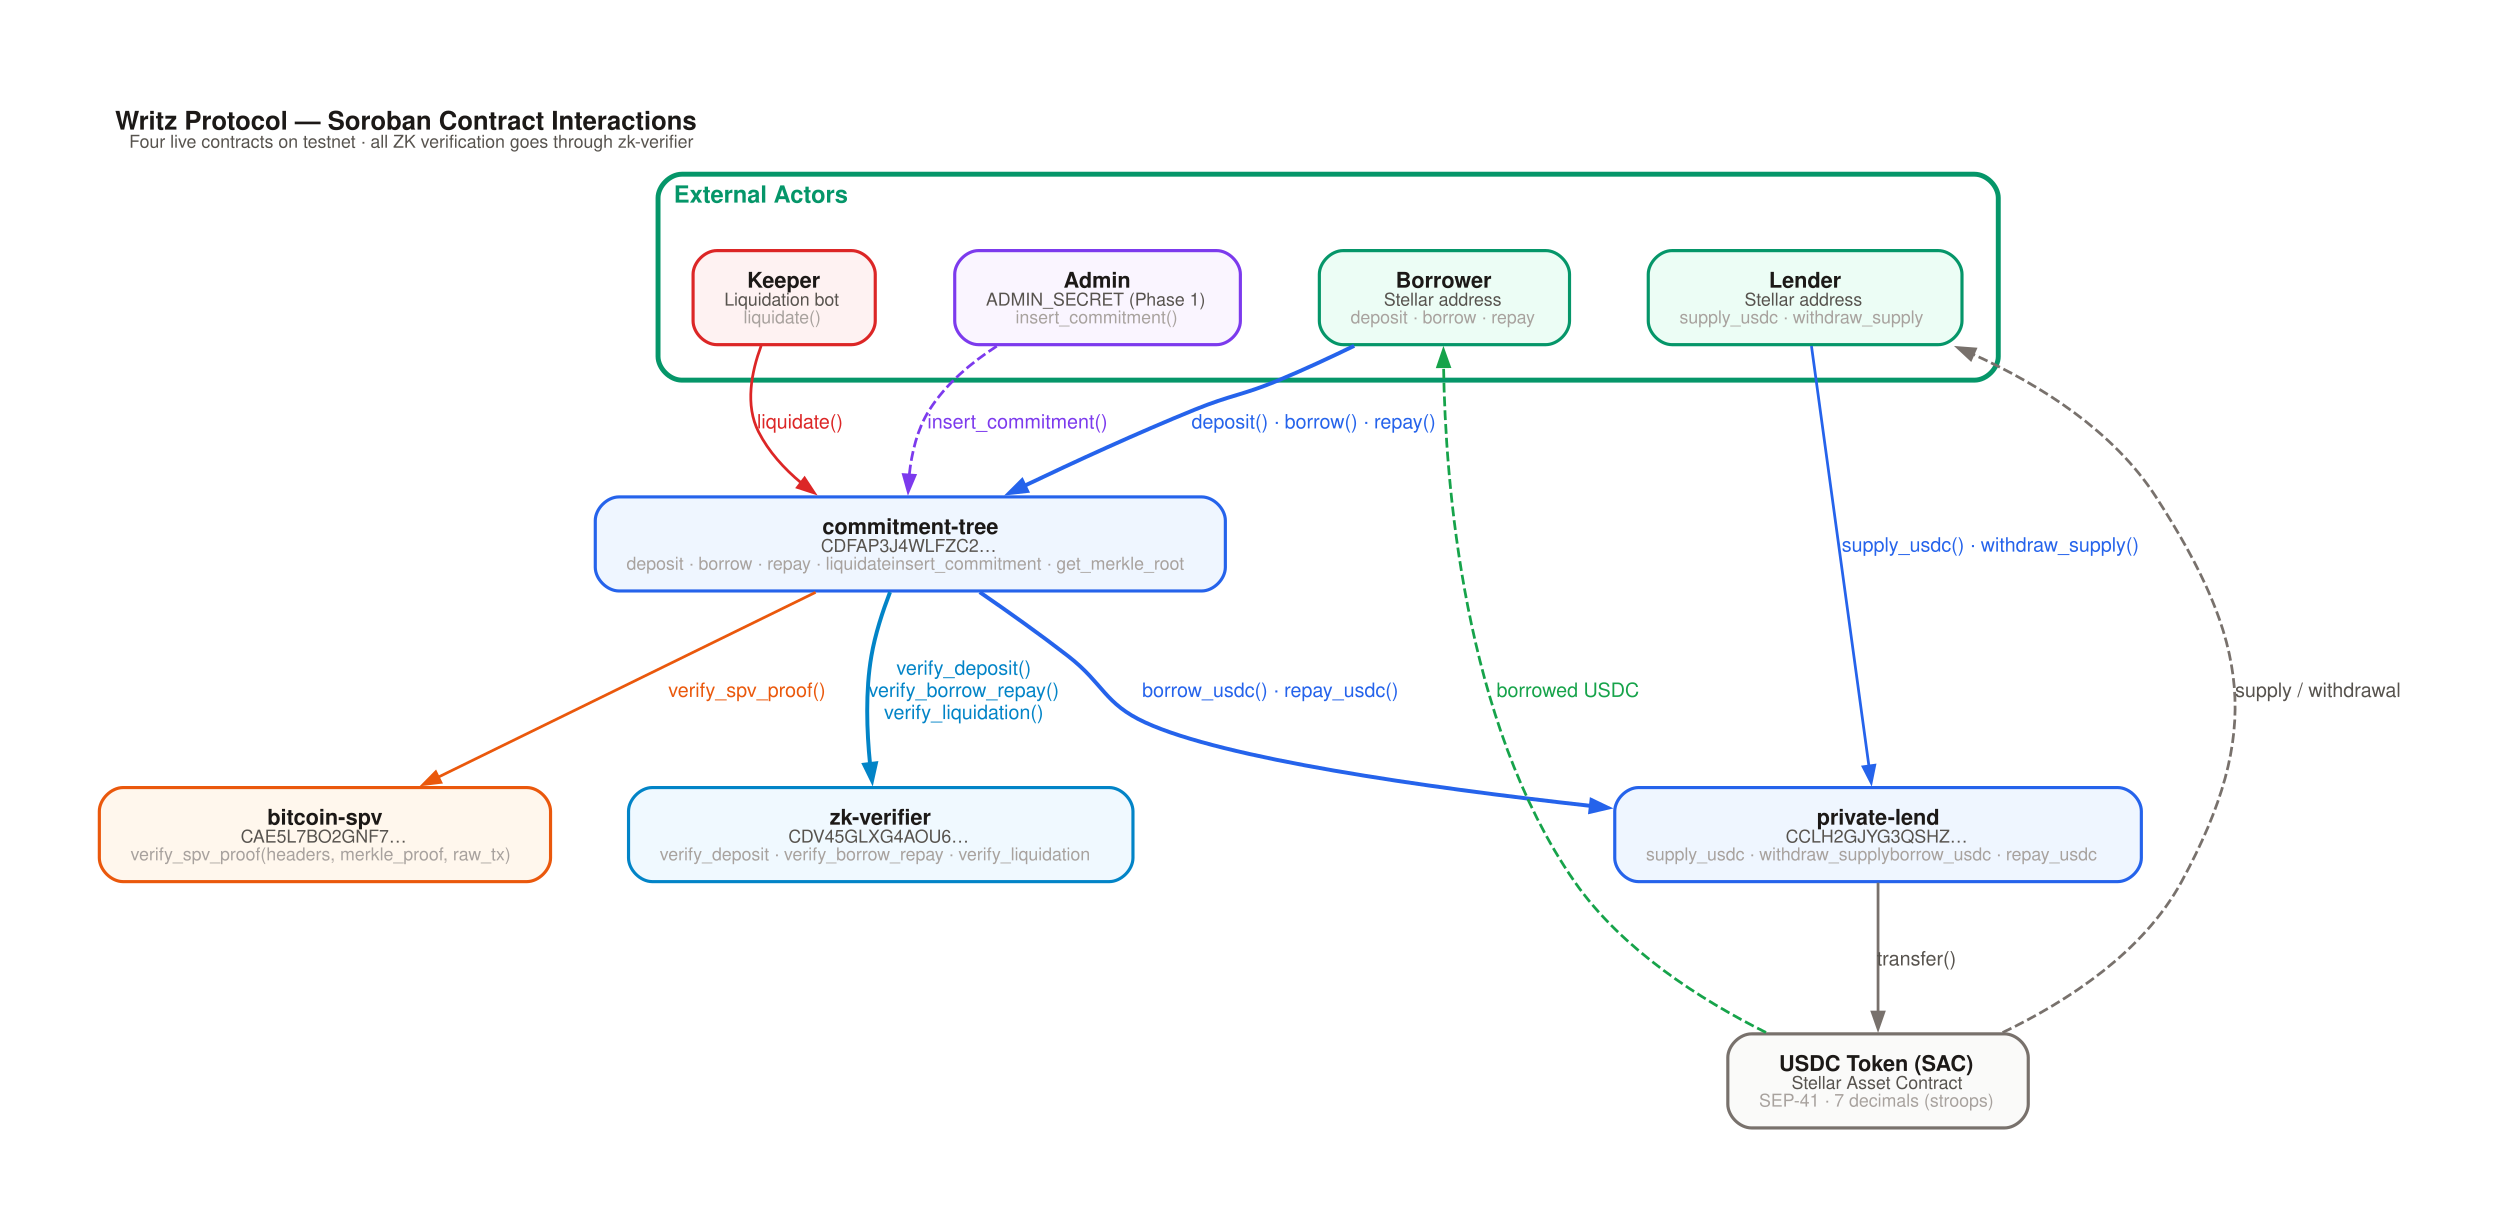
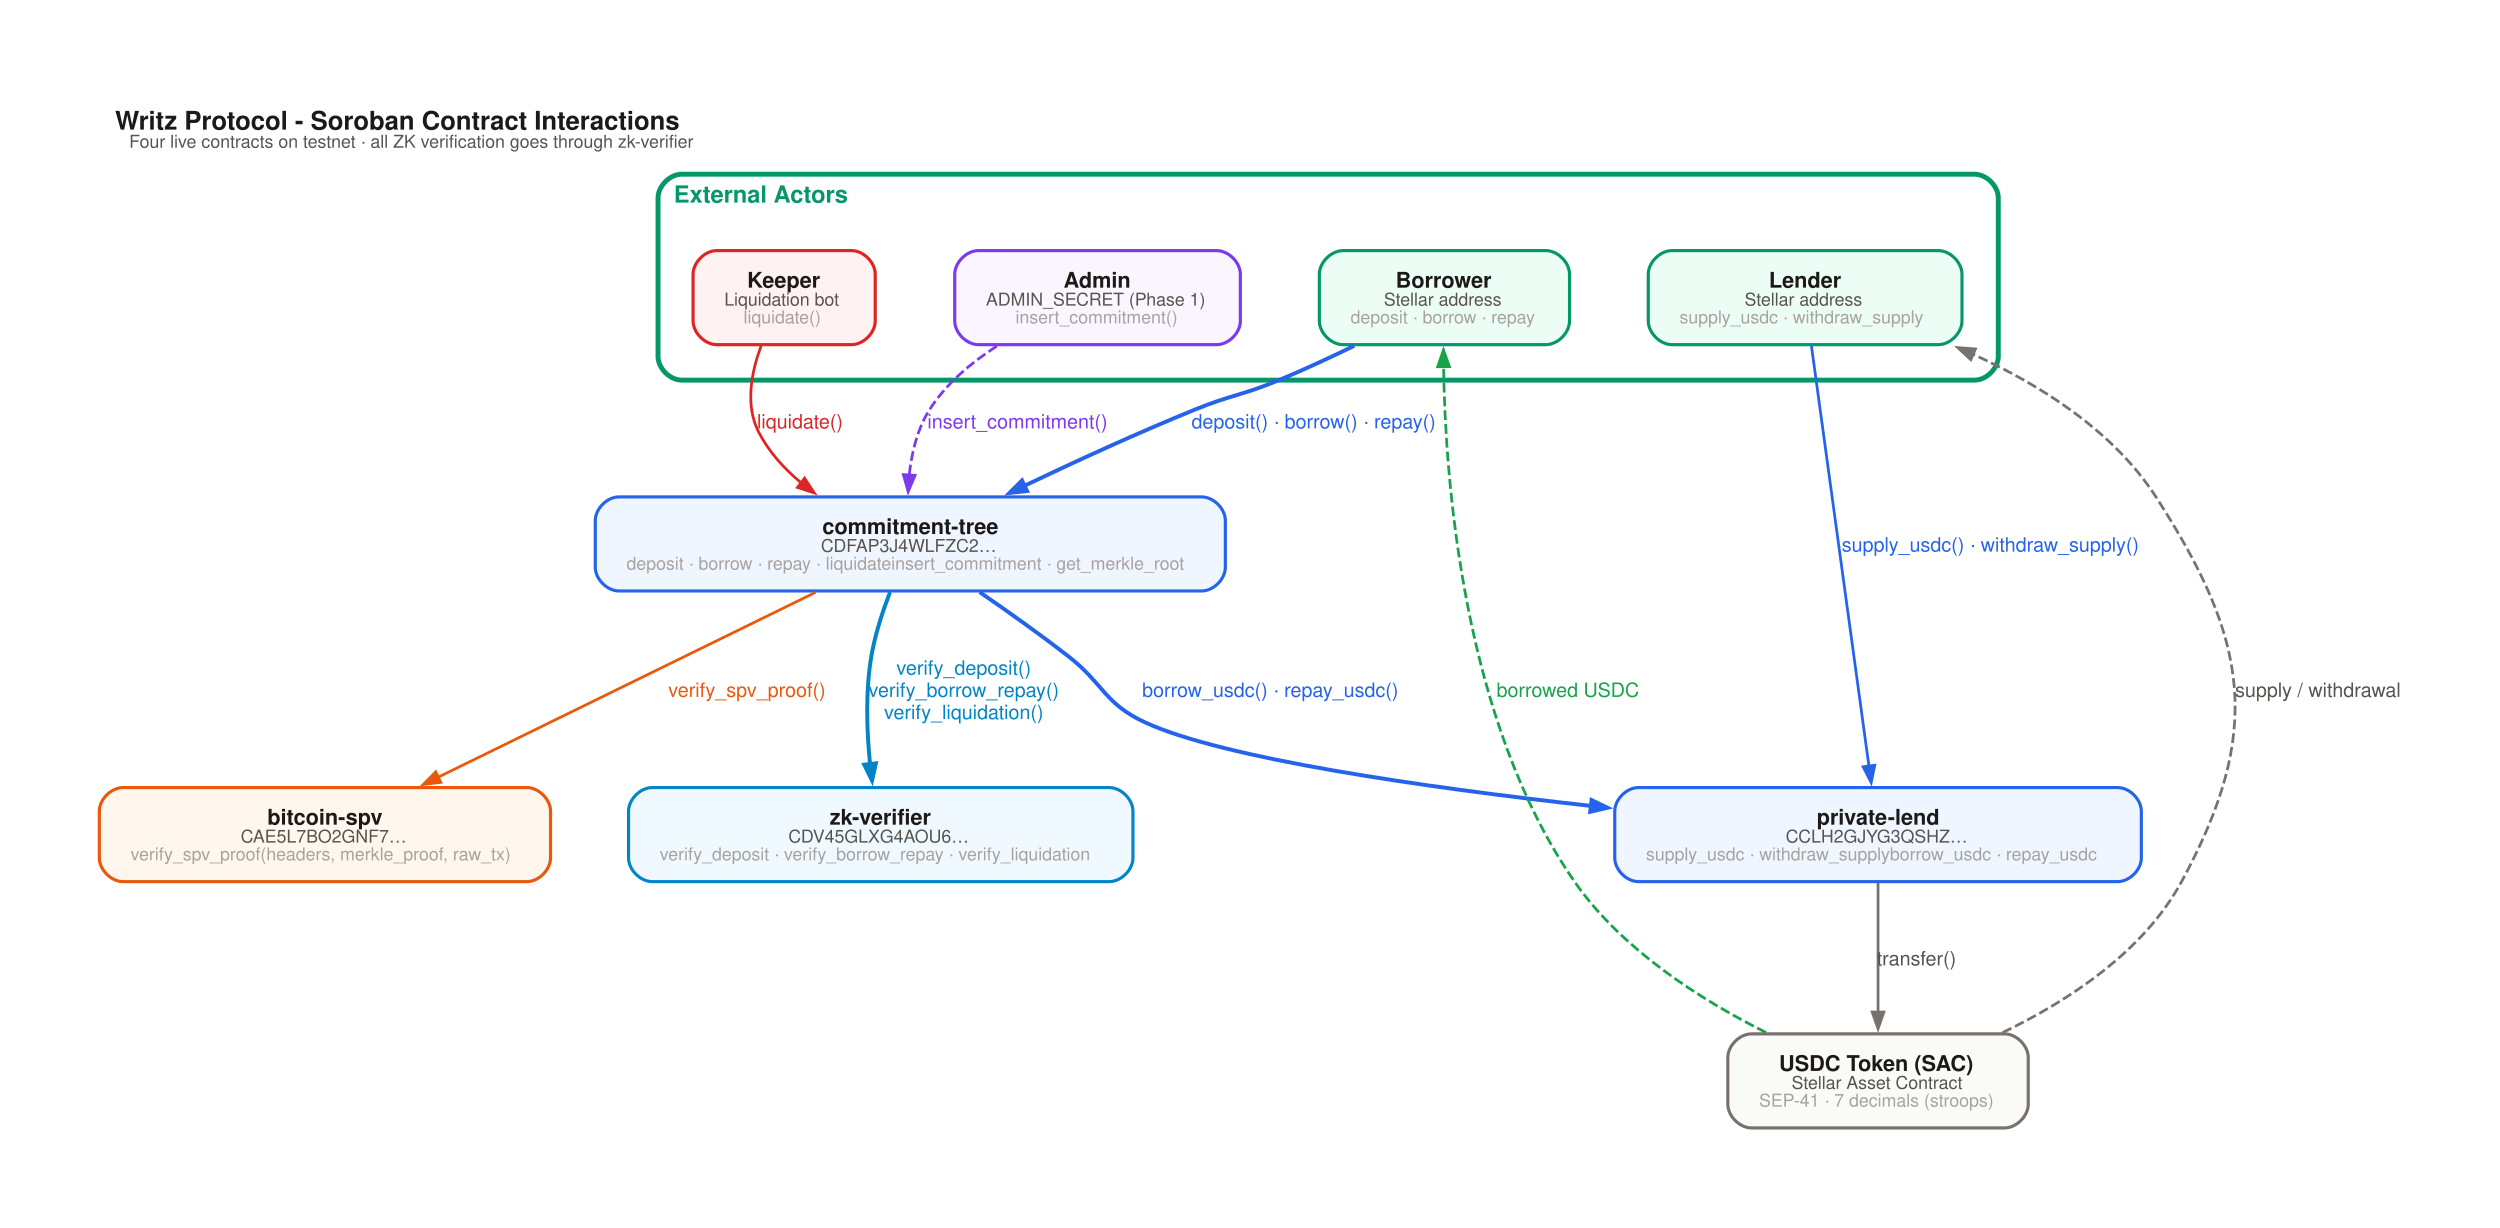
<svg xmlns="http://www.w3.org/2000/svg" width="2100pt" height="1031pt" viewBox="0.00 0.00 2100.00 1031.00">
  <g id="graph0" class="graph" transform="scale(1.65559 1.65559) rotate(0) translate(50.4 572.28)">
-     <text xml:space="preserve" text-anchor="start" x="8" y="-506.53" font-family="Helvetica,sans-Serif" font-weight="bold" font-size="13.00" fill="#1c1917">Writz Protocol — Soroban Contract Interactions</text>
+     <text xml:space="preserve" text-anchor="start" x="8" y="-506.53" font-family="Helvetica,sans-Serif" font-weight="bold" font-size="13.00" fill="#1c1917">Writz Protocol - Soroban Contract Interactions</text>
    <text xml:space="preserve" text-anchor="start" x="15.12" y="-497.33" font-family="Helvetica,sans-Serif" font-size="9.00" fill="#57534e">Four live contracts on testnet · all ZK verification goes through zk-verifier</text>
    <g id="clust1" class="cluster">
      <path fill="none" stroke="#059669" stroke-width="2.5" d="M295.47,-379.41C295.47,-379.41 951.47,-379.41 951.47,-379.41 957.47,-379.41 963.47,-385.41 963.47,-391.41 963.47,-391.41 963.47,-471.88 963.47,-471.88 963.47,-477.88 957.47,-483.88 951.47,-483.88 951.47,-483.88 295.47,-483.88 295.47,-483.88 289.47,-483.88 283.47,-477.88 283.47,-471.88 283.47,-471.88 283.47,-391.41 283.47,-391.41 283.47,-385.41 289.47,-379.41 295.47,-379.41" />
      <text xml:space="preserve" text-anchor="start" x="291.47" y="-469.48" font-family="Helvetica,sans-Serif" font-weight="bold" font-size="12.00" fill="#059669">External Actors</text>
    </g>
    <g id="node1" class="node">
      <path fill="#ecfdf5" stroke="#059669" stroke-width="1.6" d="M733.93,-445.13C733.93,-445.13 631,-445.13 631,-445.13 625,-445.13 619,-439.13 619,-433.13 619,-433.13 619,-409.41 619,-409.41 619,-403.41 625,-397.41 631,-397.41 631,-397.41 733.93,-397.41 733.93,-397.41 739.93,-397.41 745.93,-403.41 745.93,-409.41 745.93,-409.41 745.93,-433.13 745.93,-433.13 745.93,-439.13 739.93,-445.13 733.93,-445.13" />
      <text xml:space="preserve" text-anchor="start" x="657.72" y="-426.32" font-family="Helvetica,sans-Serif" font-weight="bold" font-size="11.00" fill="#1c1917">Borrower</text>
      <text xml:space="preserve" text-anchor="start" x="651.72" y="-417.22" font-family="Helvetica,sans-Serif" font-size="9.00" fill="#57534e">Stellar address</text>
      <text xml:space="preserve" text-anchor="start" x="634.84" y="-408.22" font-family="Helvetica,sans-Serif" font-size="9.00" fill="#a8a29e">deposit · borrow · repay</text>
    </g>
    <g id="node7" class="node">
      <path fill="#eff6ff" stroke="#2563eb" stroke-width="1.6" d="M559.31,-320.16C559.31,-320.16 263.62,-320.16 263.62,-320.16 257.62,-320.16 251.63,-314.16 251.63,-308.16 251.63,-308.16 251.63,-284.44 251.63,-284.44 251.63,-278.44 257.63,-272.44 263.63,-272.44 263.63,-272.44 559.31,-272.44 559.31,-272.44 565.31,-272.44 571.31,-278.44 571.31,-284.44 571.31,-284.44 571.31,-308.16 571.31,-308.16 571.31,-314.16 565.31,-320.16 559.31,-320.16" />
      <text xml:space="preserve" text-anchor="start" x="366.84" y="-301.35" font-family="Helvetica,sans-Serif" font-weight="bold" font-size="11.00" fill="#1c1917">commitment-tree</text>
      <text xml:space="preserve" text-anchor="start" x="366.09" y="-292.25" font-family="Helvetica,sans-Serif" font-size="9.00" fill="#57534e">CDFAP3J4WLFZC2…</text>
      <text xml:space="preserve" text-anchor="start" x="267.47" y="-283.25" font-family="Helvetica,sans-Serif" font-size="9.00" fill="#a8a29e">deposit · borrow · repay · liquidateinsert_commitment · get_merkle_root</text>
    </g>
    <g id="edge1" class="edge">
      <path fill="none" stroke="#2563eb" stroke-width="2" d="M636.69,-396.82C624.4,-390.85 611.04,-384.65 598.47,-379.41 579.88,-371.66 574.37,-372 555.72,-364.41 526.81,-352.65 495.31,-338.19 469.15,-325.71" />
      <polygon fill="#2563eb" stroke="#2563eb" stroke-width="2" points="470.71,-323.16 461.76,-322.17 468.14,-328.53 470.71,-323.16" />
      <text xml:space="preserve" text-anchor="middle" x="616.09" y="-354.91" font-family="Helvetica,sans-Serif" font-size="10.00" fill="#2563eb">deposit() · borrow() · repay()</text>
    </g>
    <g id="node2" class="node">
      <path fill="#ecfdf5" stroke="#059669" stroke-width="1.6" d="M933.06,-445.13C933.06,-445.13 797.88,-445.13 797.88,-445.13 791.88,-445.13 785.88,-439.13 785.88,-433.13 785.88,-433.13 785.88,-409.41 785.88,-409.41 785.88,-403.41 791.88,-397.41 797.88,-397.41 797.88,-397.41 933.06,-397.41 933.06,-397.41 939.06,-397.41 945.06,-403.41 945.06,-409.41 945.06,-409.41 945.06,-433.13 945.06,-433.13 945.06,-439.13 939.06,-445.13 933.06,-445.13" />
      <text xml:space="preserve" text-anchor="start" x="847.09" y="-426.32" font-family="Helvetica,sans-Serif" font-weight="bold" font-size="11.00" fill="#1c1917">Lender</text>
      <text xml:space="preserve" text-anchor="start" x="834.72" y="-417.22" font-family="Helvetica,sans-Serif" font-size="9.00" fill="#57534e">Stellar address</text>
      <text xml:space="preserve" text-anchor="start" x="801.72" y="-408.22" font-family="Helvetica,sans-Serif" font-size="9.00" fill="#a8a29e">supply_usdc · withdraw_supply</text>
    </g>
    <g id="node8" class="node">
      <path fill="#eff6ff" stroke="#2563eb" stroke-width="1.6" d="M1024.06,-172.69C1024.06,-172.69 780.88,-172.69 780.88,-172.69 774.88,-172.69 768.88,-166.69 768.88,-160.69 768.88,-160.69 768.88,-136.97 768.88,-136.97 768.88,-130.97 774.88,-124.97 780.88,-124.97 780.88,-124.97 1024.06,-124.97 1024.06,-124.97 1030.06,-124.97 1036.06,-130.97 1036.06,-136.97 1036.06,-136.97 1036.06,-160.69 1036.06,-160.69 1036.06,-166.69 1030.06,-172.69 1024.06,-172.69" />
      <text xml:space="preserve" text-anchor="start" x="871.34" y="-153.88" font-family="Helvetica,sans-Serif" font-weight="bold" font-size="11.00" fill="#1c1917">private-lend</text>
      <text xml:space="preserve" text-anchor="start" x="855.59" y="-144.78" font-family="Helvetica,sans-Serif" font-size="9.00" fill="#57534e">CCLH2GJYG3QSHZ…</text>
      <text xml:space="preserve" text-anchor="start" x="784.72" y="-135.78" font-family="Helvetica,sans-Serif" font-size="9.00" fill="#a8a29e">supply_usdc · withdraw_supplyborrow_usdc · repay_usdc</text>
    </g>
    <g id="edge2" class="edge">
      <path fill="none" stroke="#2563eb" stroke-width="1.4" d="M868.68,-396.74C875.26,-348.67 890.26,-239.05 897.86,-183.47" />
      <polygon fill="#2563eb" stroke="#2563eb" stroke-width="1.4" points="900.79,-184.03 898.99,-175.21 894.89,-183.23 900.79,-184.03" />
      <text xml:space="preserve" text-anchor="middle" x="959.45" y="-292.43" font-family="Helvetica,sans-Serif" font-size="10.00" fill="#2563eb">supply_usdc() · withdraw_supply()</text>
    </g>
    <g id="node3" class="node">
      <path fill="#fef2f2" stroke="#dc2626" stroke-width="1.6" d="M381.68,-445.13C381.68,-445.13 313.25,-445.13 313.25,-445.13 307.25,-445.13 301.25,-439.13 301.25,-433.13 301.25,-433.13 301.25,-409.41 301.25,-409.41 301.25,-403.41 307.25,-397.41 313.25,-397.41 313.25,-397.41 381.68,-397.41 381.68,-397.41 387.68,-397.41 393.68,-403.41 393.68,-409.41 393.68,-409.41 393.68,-433.13 393.68,-433.13 393.68,-439.13 387.68,-445.13 381.68,-445.13" />
      <text xml:space="preserve" text-anchor="start" x="328.72" y="-426.32" font-family="Helvetica,sans-Serif" font-weight="bold" font-size="11.00" fill="#1c1917">Keeper</text>
      <text xml:space="preserve" text-anchor="start" x="317.09" y="-417.22" font-family="Helvetica,sans-Serif" font-size="9.00" fill="#57534e">Liquidation bot</text>
      <text xml:space="preserve" text-anchor="start" x="326.84" y="-408.22" font-family="Helvetica,sans-Serif" font-size="9.00" fill="#a8a29e">liquidate()</text>
    </g>
    <g id="edge3" class="edge">
      <path fill="none" stroke="#dc2626" stroke-width="1.4" d="M335.79,-396.86C330.81,-383.47 327.56,-366.69 334.47,-353.16 339.58,-343.13 347.42,-334.49 356.19,-327.2" />
      <polygon fill="#dc2626" stroke="#dc2626" stroke-width="1.4" points="357.81,-329.7 362.76,-322.17 354.2,-324.97 357.81,-329.7" />
      <text xml:space="preserve" text-anchor="middle" x="355.47" y="-354.91" font-family="Helvetica,sans-Serif" font-size="10.00" fill="#dc2626">liquidate()</text>
    </g>
    <g id="node4" class="node">
      <path fill="#faf5ff" stroke="#7c3aed" stroke-width="1.6" d="M566.93,-445.13C566.93,-445.13 446,-445.13 446,-445.13 440,-445.13 434,-439.13 434,-433.13 434,-433.13 434,-409.41 434,-409.41 434,-403.41 440,-397.41 446,-397.41 446,-397.41 566.93,-397.41 566.93,-397.41 572.93,-397.41 578.93,-403.41 578.93,-409.41 578.93,-409.41 578.93,-433.13 578.93,-433.13 578.93,-439.13 572.93,-445.13 566.93,-445.13" />
      <text xml:space="preserve" text-anchor="start" x="489.22" y="-426.32" font-family="Helvetica,sans-Serif" font-weight="bold" font-size="11.00" fill="#1c1917">Admin</text>
      <text xml:space="preserve" text-anchor="start" x="449.84" y="-417.22" font-family="Helvetica,sans-Serif" font-size="9.00" fill="#57534e">ADMIN_SECRET (Phase 1)</text>
      <text xml:space="preserve" text-anchor="start" x="464.84" y="-408.22" font-family="Helvetica,sans-Serif" font-size="9.00" fill="#a8a29e">insert_commitment()</text>
    </g>
    <g id="edge4" class="edge">
      <path fill="none" stroke="#7c3aed" stroke-width="1.4" stroke-dasharray="5,2" d="M455.32,-396.64C442.27,-388.24 429.59,-377.54 421.22,-364.41 414.98,-354.63 412.1,-342.44 410.92,-331.14" />
      <polygon fill="#7c3aed" stroke="#7c3aed" stroke-width="1.4" points="413.89,-331.1 410.38,-322.8 407.96,-331.48 413.89,-331.1" />
      <text xml:space="preserve" text-anchor="middle" x="465.84" y="-354.91" font-family="Helvetica,sans-Serif" font-size="10.00" fill="#7c3aed">insert_commitment()</text>
    </g>
    <g id="node5" class="node">
      <path fill="#fff7ed" stroke="#ea580c" stroke-width="1.6" d="M216.93,-172.69C216.93,-172.69 12,-172.69 12,-172.69 6,-172.69 0,-166.69 0,-160.69 0,-160.69 0,-136.97 0,-136.97 0,-130.97 6,-124.97 12,-124.97 12,-124.97 216.93,-124.97 216.93,-124.97 222.93,-124.97 228.93,-130.97 228.93,-136.97 228.93,-136.97 228.93,-160.69 228.93,-160.69 228.93,-166.69 222.93,-172.69 216.93,-172.69" />
      <text xml:space="preserve" text-anchor="start" x="85.22" y="-153.88" font-family="Helvetica,sans-Serif" font-weight="bold" font-size="11.00" fill="#1c1917">bitcoin-spv</text>
      <text xml:space="preserve" text-anchor="start" x="71.72" y="-144.78" font-family="Helvetica,sans-Serif" font-size="9.00" fill="#57534e">CAE5L7BO2GNF7…</text>
      <text xml:space="preserve" text-anchor="start" x="15.84" y="-135.78" font-family="Helvetica,sans-Serif" font-size="9.00" fill="#a8a29e">verify_spv_proof(headers, merkle_proof, raw_tx)</text>
    </g>
    <g id="node6" class="node">
      <path fill="#f0f9ff" stroke="#0284c7" stroke-width="1.6" d="M512.43,-172.69C512.43,-172.69 280.5,-172.69 280.5,-172.69 274.5,-172.69 268.5,-166.69 268.5,-160.69 268.5,-160.69 268.5,-136.97 268.5,-136.97 268.5,-130.97 274.5,-124.97 280.5,-124.97 280.5,-124.97 512.43,-124.97 512.43,-124.97 518.43,-124.97 524.43,-130.97 524.43,-136.97 524.43,-136.97 524.43,-160.69 524.43,-160.69 524.43,-166.69 518.43,-172.69 512.43,-172.69" />
      <text xml:space="preserve" text-anchor="start" x="370.59" y="-153.88" font-family="Helvetica,sans-Serif" font-weight="bold" font-size="11.00" fill="#1c1917">zk-verifier</text>
      <text xml:space="preserve" text-anchor="start" x="349.59" y="-144.78" font-family="Helvetica,sans-Serif" font-size="9.00" fill="#57534e">CDV45GLXG4AOU6…</text>
      <text xml:space="preserve" text-anchor="start" x="284.34" y="-135.78" font-family="Helvetica,sans-Serif" font-size="9.00" fill="#a8a29e">verify_deposit · verify_borrow_repay · verify_liquidation</text>
    </g>
    <g id="edge5" class="edge">
      <path fill="none" stroke="#ea580c" stroke-width="1.4" d="M363.42,-271.77C311.12,-246.15 227.52,-205.2 171.82,-177.92" />
      <polygon fill="#ea580c" stroke="#ea580c" stroke-width="1.4" points="173.29,-175.33 164.35,-174.26 170.67,-180.67 173.29,-175.33" />
      <text xml:space="preserve" text-anchor="middle" x="328.57" y="-218.69" font-family="Helvetica,sans-Serif" font-size="10.00" fill="#ea580c">verify_spv_proof()</text>
    </g>
    <g id="edge6" class="edge">
      <path fill="none" stroke="#0284c7" stroke-width="2" d="M401.18,-271.86C397.4,-262.04 393.59,-250.39 391.72,-239.44 388.64,-221.52 389.36,-201.32 391.04,-184.64" />
      <polygon fill="#0284c7" stroke="#0284c7" stroke-width="2" points="394,-185 392.05,-176.21 388.09,-184.3 394,-185" />
      <text xml:space="preserve" text-anchor="middle" x="438.59" y="-229.94" font-family="Helvetica,sans-Serif" font-size="10.00" fill="#0284c7">verify_deposit()</text>
      <text xml:space="preserve" text-anchor="middle" x="438.59" y="-218.69" font-family="Helvetica,sans-Serif" font-size="10.00" fill="#0284c7">verify_borrow_repay()</text>
      <text xml:space="preserve" text-anchor="middle" x="438.59" y="-207.44" font-family="Helvetica,sans-Serif" font-size="10.00" fill="#0284c7">verify_liquidation()</text>
    </g>
    <g id="edge7" class="edge">
      <path fill="none" stroke="#2563eb" stroke-width="2" d="M446.67,-271.85C460.82,-262.13 477.14,-250.55 491.47,-239.44 509.64,-225.34 509.8,-215.27 530.72,-205.69 570.5,-187.46 670.64,-173 756.97,-163.36" />
      <polygon fill="#2563eb" stroke="#2563eb" stroke-width="2" points="757.1,-166.34 765.23,-162.45 756.45,-160.42 757.1,-166.34" />
      <text xml:space="preserve" text-anchor="middle" x="594.09" y="-218.69" font-family="Helvetica,sans-Serif" font-size="10.00" fill="#2563eb">borrow_usdc() · repay_usdc()</text>
    </g>
    <g id="node9" class="node">
      <path fill="#fafaf9" stroke="#78716c" stroke-width="1.6" d="M966.68,-47.72C966.68,-47.72 838.25,-47.72 838.25,-47.72 832.25,-47.72 826.25,-41.72 826.25,-35.72 826.25,-35.72 826.25,-12 826.25,-12 826.25,-6 832.25,0 838.25,0 838.25,0 966.68,0 966.68,0 972.68,0 978.68,-6 978.68,-12 978.68,-12 978.68,-35.72 978.68,-35.72 978.68,-41.72 972.68,-47.72 966.68,-47.72" />
      <text xml:space="preserve" text-anchor="start" x="852.22" y="-28.91" font-family="Helvetica,sans-Serif" font-weight="bold" font-size="11.00" fill="#1c1917">USDC Token (SAC)</text>
      <text xml:space="preserve" text-anchor="start" x="858.59" y="-19.81" font-family="Helvetica,sans-Serif" font-size="9.00" fill="#57534e">Stellar Asset Contract</text>
      <text xml:space="preserve" text-anchor="start" x="842.09" y="-10.81" font-family="Helvetica,sans-Serif" font-size="9.00" fill="#a8a29e">SEP-41 · 7 decimals (stroops)</text>
    </g>
    <g id="edge8" class="edge">
      <path fill="none" stroke="#78716c" stroke-width="1.4" d="M902.47,-124.41C902.47,-105.78 902.47,-79.46 902.47,-58.56" />
      <polygon fill="#78716c" stroke="#78716c" stroke-width="1.4" points="905.44,-58.81 902.47,-50.31 899.49,-58.81 905.44,-58.81" />
      <text xml:space="preserve" text-anchor="middle" x="921.97" y="-82.47" font-family="Helvetica,sans-Serif" font-size="10.00" fill="#57534e">transfer()</text>
    </g>
    <g id="edge10" class="edge">
      <path fill="none" stroke="#16a34a" stroke-width="1.4" stroke-dasharray="5,2" d="M845.6,-48.43C812.37,-65.06 772.39,-90.53 748.47,-124.97 692.01,-206.24 682.9,-327.78 682.03,-386.34" />
      <polygon fill="#16a34a" stroke="#16a34a" stroke-width="1.4" points="679.06,-386.21 681.97,-394.73 685.01,-386.25 679.06,-386.21" />
      <text xml:space="preserve" text-anchor="middle" x="745.08" y="-218.69" font-family="Helvetica,sans-Serif" font-size="10.00" fill="#16a34a">borrowed USDC</text>
    </g>
    <g id="edge9" class="edge">
      <path fill="none" stroke="#78716c" stroke-width="1.4" stroke-dasharray="5,2" d="M965.65,-48.39C999.1,-64.46 1037.15,-89.37 1056.47,-124.97 1097.93,-201.39 1090.62,-247.11 1043.47,-320.16 1021.93,-353.51 985.19,-376.84 950.65,-392.54" />
      <polygon fill="#78716c" stroke="#78716c" stroke-width="1.4" points="949.52,-389.78 942.92,-395.91 951.9,-395.23 949.52,-389.78" />
      <text xml:space="preserve" text-anchor="middle" x="1125.63" y="-218.69" font-family="Helvetica,sans-Serif" font-size="10.00" fill="#57534e">supply / withdrawal</text>
    </g>
  </g>
</svg>
